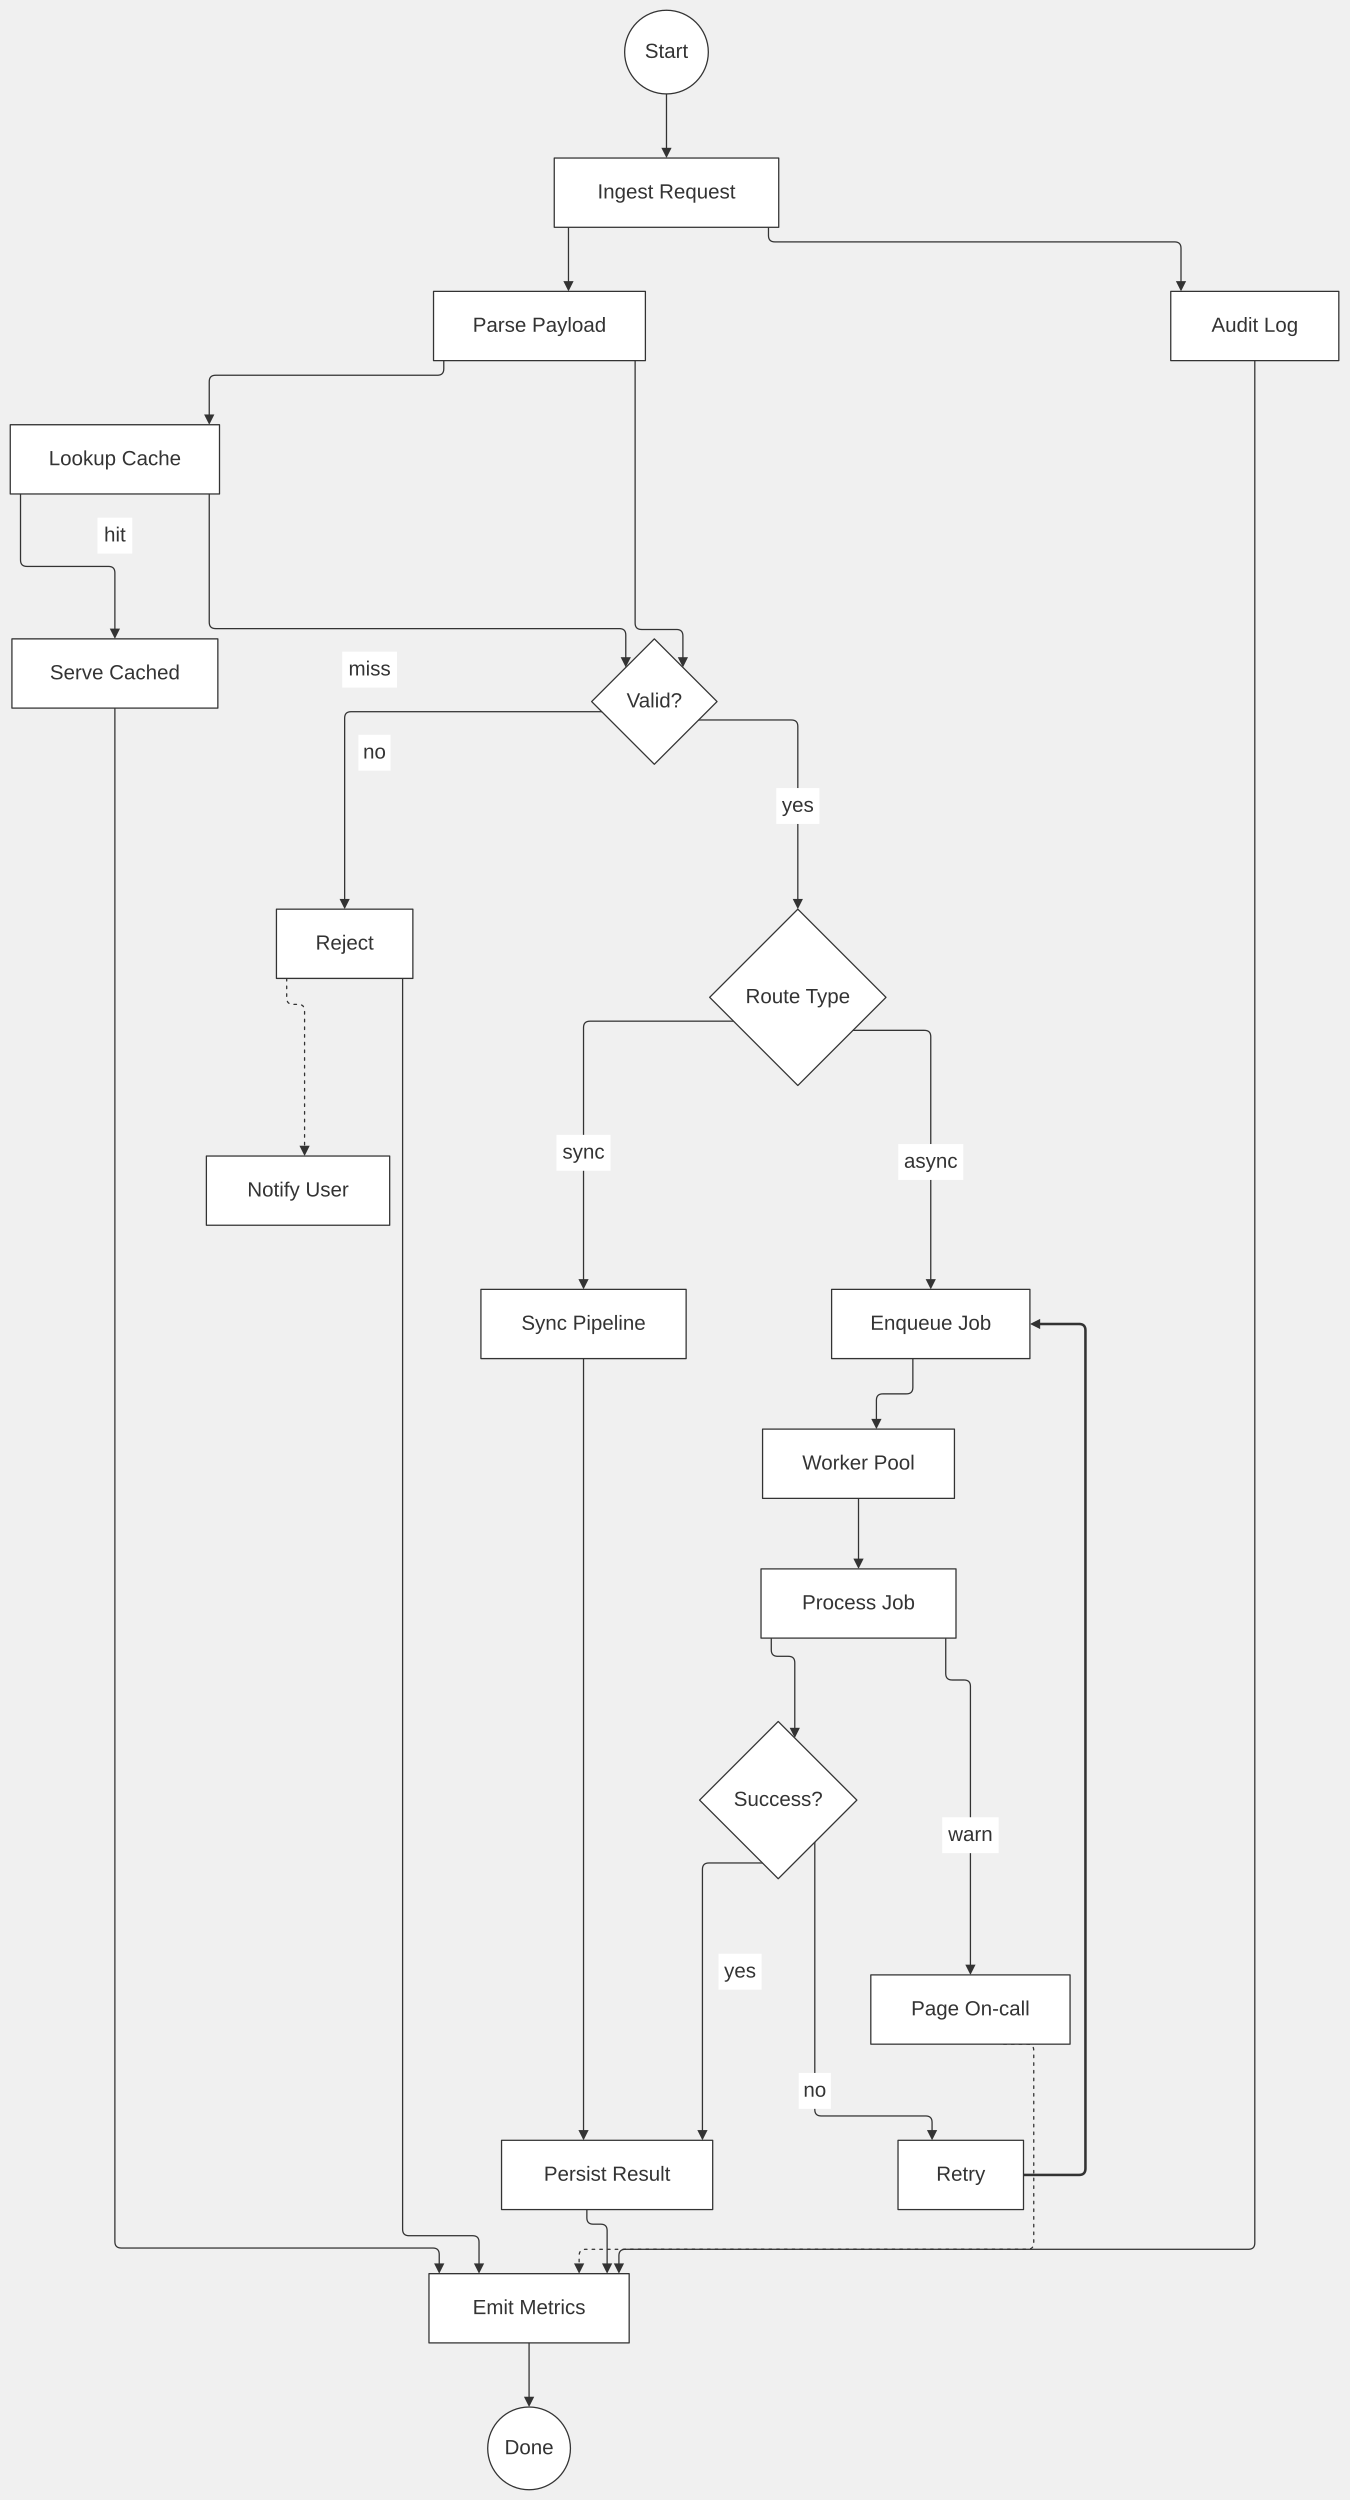
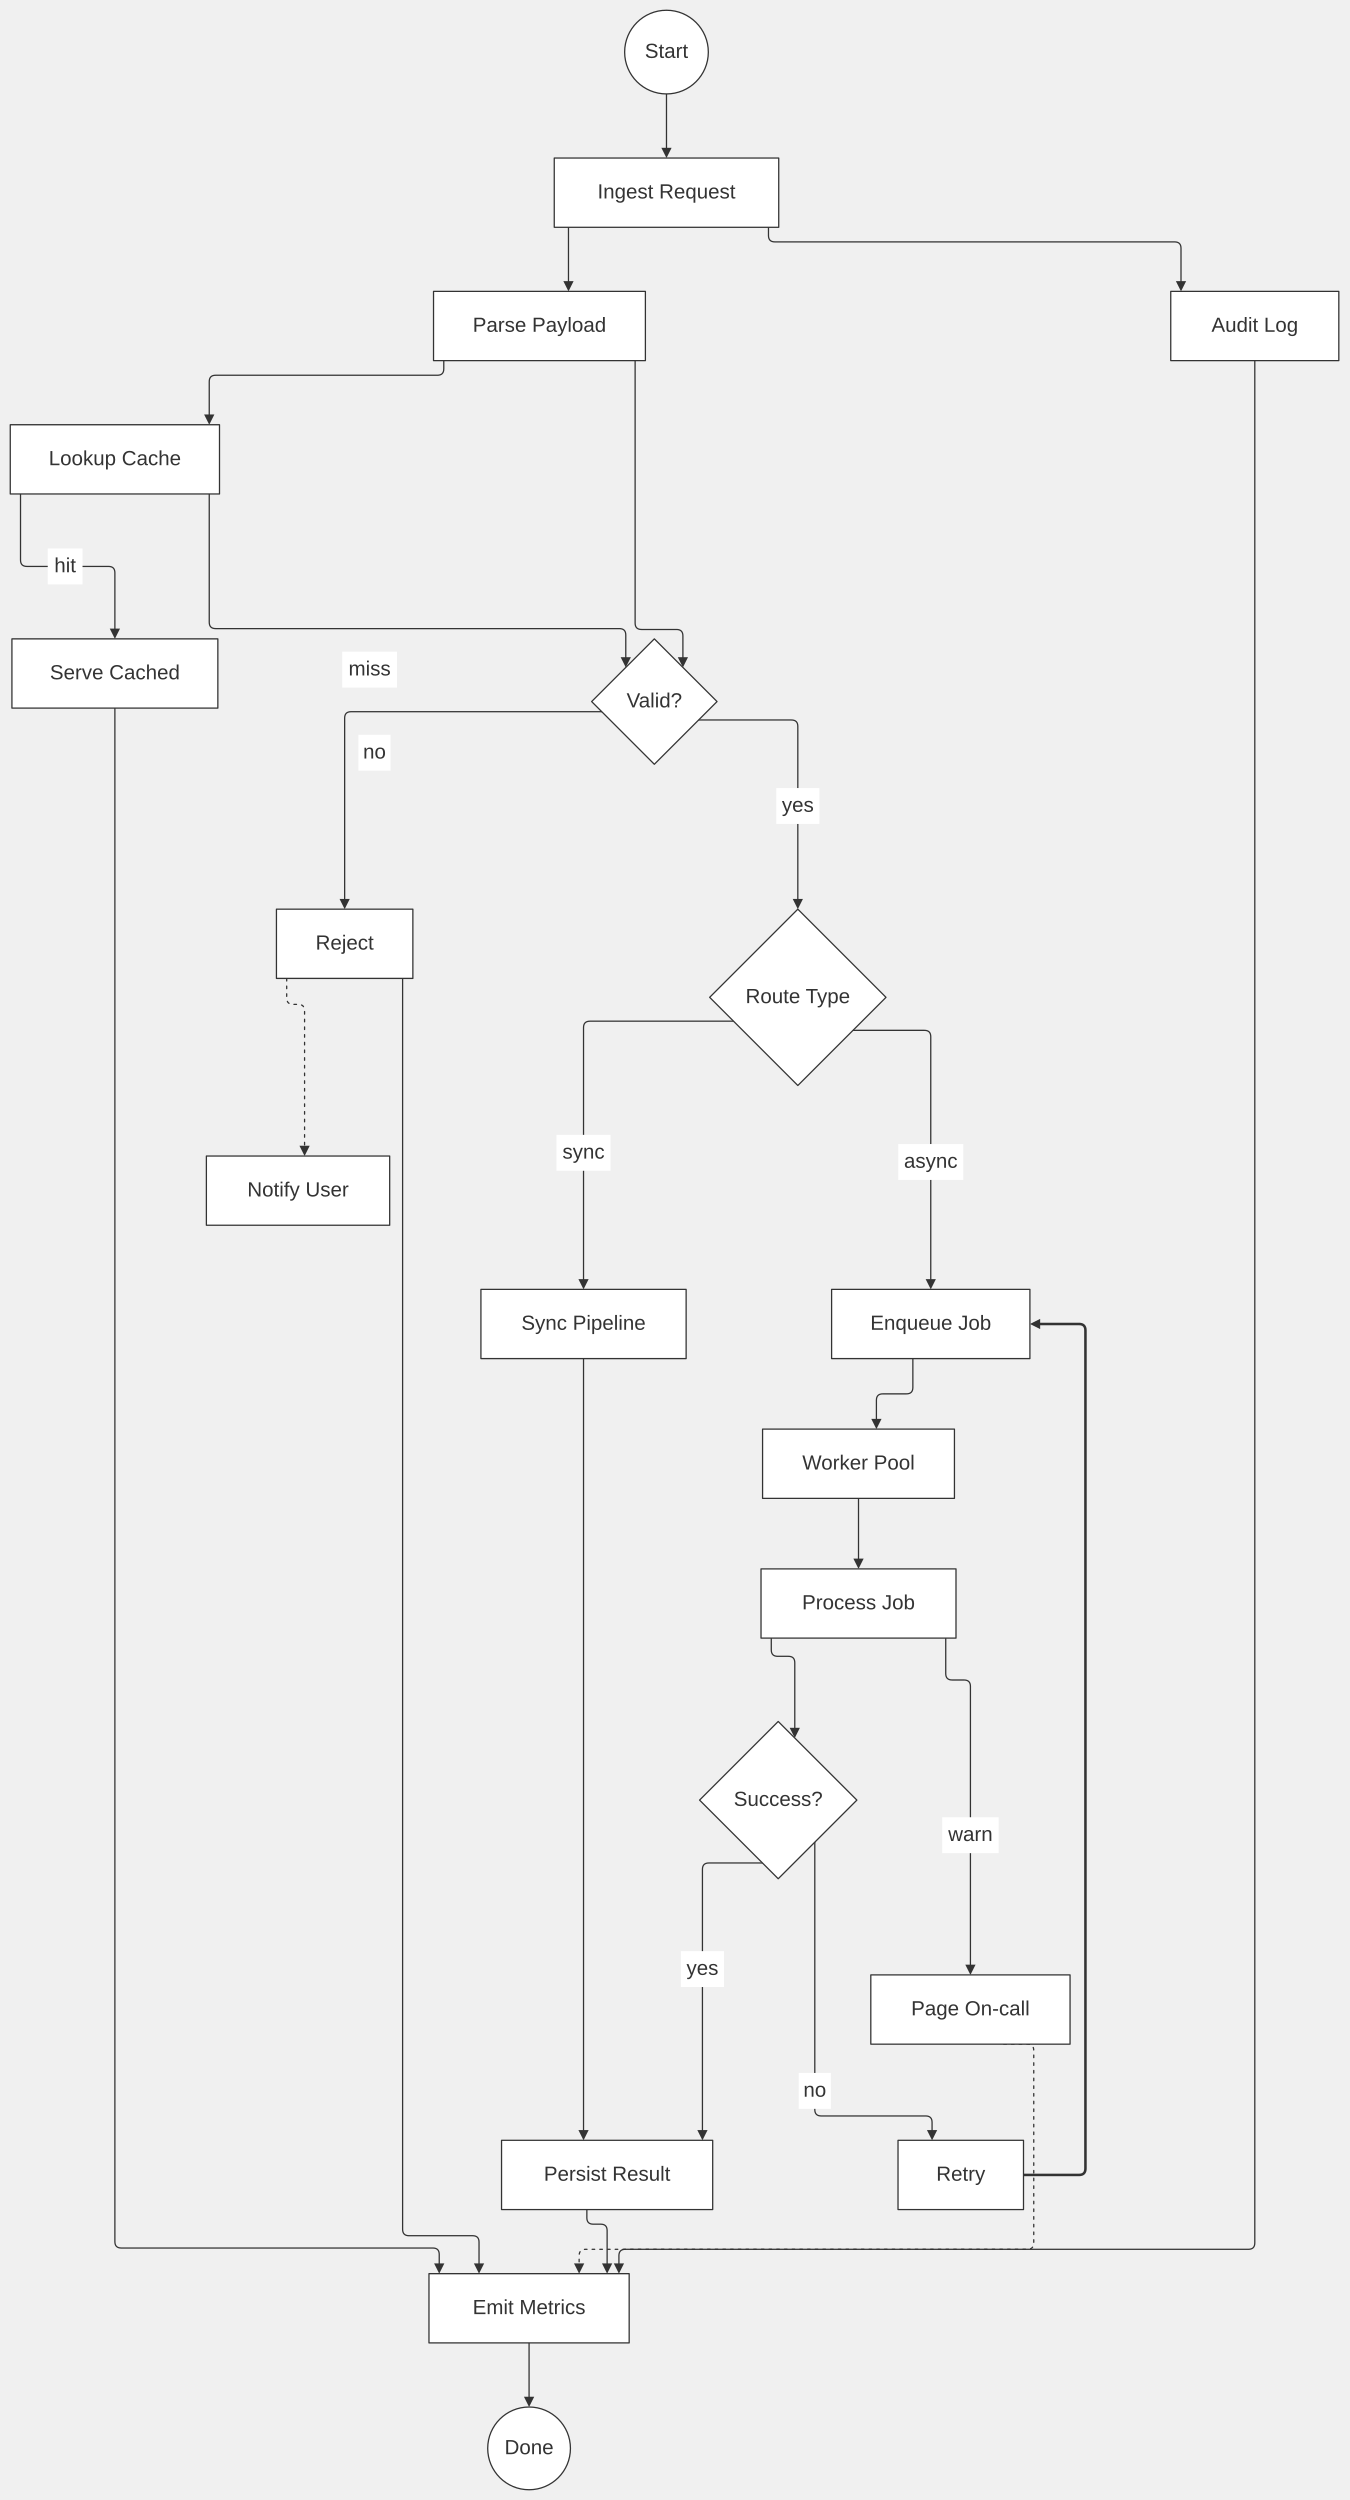
<svg xmlns="http://www.w3.org/2000/svg" width="100%" viewBox="0 0 1052.17 1949.78" style="max-width: 1052.17px; background-color: transparent;" font-family="&quot;trebuchet ms&quot;, verdana, arial, sans-serif" font-size="16.00">
  <defs>
    <marker id="arrowhead" viewBox="0 0 10.00 10.00" refX="5.00" refY="5.00" markerWidth="8.00" markerHeight="8.00" orient="auto-start-reverse" markerUnits="userSpaceOnUse">
      <path d="M 0 0 L 10.00 5.00 L 0 10.00 z" fill="#333" />
    </marker>
  </defs>
  <g transform="translate(0.00,0.00)">
    <g class="edgePaths">
      <path d="M519.80,73.26 L519.80,119.26" stroke="#333" stroke-width="1.00" fill="none" stroke-linecap="round" stroke-linejoin="round" marker-end="url(#arrowhead)" />
      <path d="M443.36,177.26 L443.36,223.26" stroke="#333" stroke-width="1.00" fill="none" stroke-linecap="round" stroke-linejoin="round" marker-end="url(#arrowhead)" />
      <path d="M495.34,281.26 L495.34,485.94 Q495.34,490.94 500.34,490.94 L527.60,490.94 Q532.60,490.94 532.60,495.94 L532.60,516.54" stroke="#333" stroke-width="1.00" fill="none" stroke-linecap="round" stroke-linejoin="round" marker-end="url(#arrowhead)" />
      <path d="M469.33,555.07 L273.80,555.07 Q268.80,555.07 268.80,560.07 L268.80,705.07" stroke="#333" stroke-width="1.00" fill="none" stroke-linecap="round" stroke-linejoin="round" marker-end="url(#arrowhead)" />
      <path d="M223.60,763.07 L223.60,778.32 Q223.60,783.32 228.60,783.32 L232.54,783.32 Q237.54,783.32 237.54,788.32 L237.54,897.59" stroke="#333" stroke-width="1.00" fill="none" stroke-linecap="round" stroke-linejoin="round" stroke-dasharray="2.00,4.00" marker-end="url(#arrowhead)" />
      <path d="M314.00,763.07 L314.00,1738.66 Q314.00,1743.66 319.00,1743.66 L368.60,1743.66 Q373.60,1743.66 373.60,1748.66 L373.60,1769.26" stroke="#333" stroke-width="1.00" fill="none" stroke-linecap="round" stroke-linejoin="round" marker-end="url(#arrowhead)" />
      <path d="M544.86,561.53 L617.23,561.53 Q622.23,561.53 622.23,566.53 L622.23,705.07" stroke="#333" stroke-width="1.00" fill="none" stroke-linecap="round" stroke-linejoin="round" marker-end="url(#arrowhead)" />
      <path d="M572.09,796.44 L460.10,796.44 Q455.10,796.44 455.10,801.44 L455.10,1001.59" stroke="#333" stroke-width="1.00" fill="none" stroke-linecap="round" stroke-linejoin="round" marker-end="url(#arrowhead)" />
      <path d="M665.25,803.57 L720.91,803.57 Q725.91,803.57 725.91,808.57 L725.91,1001.59" stroke="#333" stroke-width="1.00" fill="none" stroke-linecap="round" stroke-linejoin="round" marker-end="url(#arrowhead)" />
      <path d="M711.95,1059.59 L711.95,1082.09 Q711.95,1087.09 706.95,1087.09 L688.52,1087.09 Q683.52,1087.09 683.52,1092.09 L683.52,1110.59" stroke="#333" stroke-width="1.00" fill="none" stroke-linecap="round" stroke-linejoin="round" marker-end="url(#arrowhead)" />
      <path d="M669.56,1168.59 L669.56,1219.59" stroke="#333" stroke-width="1.00" fill="none" stroke-linecap="round" stroke-linejoin="round" marker-end="url(#arrowhead)" />
      <path d="M601.53,1277.59 L601.53,1286.78 Q601.53,1291.78 606.53,1291.78 L614.86,1291.78 Q619.86,1291.78 619.86,1296.78 L619.86,1351.51" stroke="#333" stroke-width="1.00" fill="none" stroke-linecap="round" stroke-linejoin="round" marker-end="url(#arrowhead)" />
      <path d="M635.47,1436.73 L635.47,1645.26 Q635.47,1650.26 640.47,1650.26 L721.93,1650.26 Q726.93,1650.26 726.93,1655.26 L726.93,1665.26" stroke="#333" stroke-width="1.00" fill="none" stroke-linecap="round" stroke-linejoin="round" marker-end="url(#arrowhead)" />
      <path d="M798.24,1696.26 L841.55,1696.26 Q846.55,1696.26 846.55,1691.26 L846.55,1037.59 Q846.55,1032.59 841.55,1032.59 L807.24,1032.59" stroke="#333" stroke-width="2.00" fill="none" stroke-linecap="round" stroke-linejoin="round" marker-end="url(#arrowhead)" />
      <path d="M594.64,1452.96 L552.84,1452.96 Q547.84,1452.96 547.84,1457.96 L547.84,1665.26" stroke="#333" stroke-width="1.00" fill="none" stroke-linecap="round" stroke-linejoin="round" marker-end="url(#arrowhead)" />
      <path d="M455.10,1059.59 L455.10,1665.26" stroke="#333" stroke-width="1.00" fill="none" stroke-linecap="round" stroke-linejoin="round" marker-end="url(#arrowhead)" />
      <path d="M457.70,1723.26 L457.70,1729.66 Q457.70,1734.66 462.70,1734.66 L468.50,1734.66 Q473.50,1734.66 473.50,1739.66 L473.50,1769.26" stroke="#333" stroke-width="1.00" fill="none" stroke-linecap="round" stroke-linejoin="round" marker-end="url(#arrowhead)" />
      <path d="M346.11,281.26 L346.11,287.66 Q346.11,292.66 341.11,292.66 L168.19,292.66 Q163.19,292.66 163.19,297.66 L163.19,327.26" stroke="#333" stroke-width="1.00" fill="none" stroke-linecap="round" stroke-linejoin="round" marker-end="url(#arrowhead)" />
      <path d="M16.00,385.26 L16.00,436.76 Q16.00,441.76 21.00,441.76 L84.60,441.76 Q89.60,441.76 89.60,446.76 L89.60,494.26" stroke="#333" stroke-width="1.00" fill="none" stroke-linecap="round" stroke-linejoin="round" marker-end="url(#arrowhead)" />
      <path d="M89.60,552.26 L89.60,1748.26 Q89.60,1753.26 94.60,1753.26 L337.56,1753.26 Q342.56,1753.26 342.56,1758.26 L342.56,1769.26" stroke="#333" stroke-width="1.00" fill="none" stroke-linecap="round" stroke-linejoin="round" marker-end="url(#arrowhead)" />
      <path d="M163.19,385.26 L163.19,485.26 Q163.19,490.26 168.19,490.26 L483.05,490.26 Q488.05,490.26 488.05,495.26 L488.05,516.54" stroke="#333" stroke-width="1.00" fill="none" stroke-linecap="round" stroke-linejoin="round" marker-end="url(#arrowhead)" />
      <path d="M599.34,177.26 L599.34,183.66 Q599.34,188.66 604.34,188.66 L916.08,188.66 Q921.08,188.66 921.08,193.66 L921.08,223.26" stroke="#333" stroke-width="1.00" fill="none" stroke-linecap="round" stroke-linejoin="round" marker-end="url(#arrowhead)" />
      <path d="M978.63,281.26 L978.63,1749.26 Q978.63,1754.26 973.63,1754.26 L487.70,1754.26 Q482.70,1754.26 482.70,1759.26 L482.70,1769.26" stroke="#333" stroke-width="1.00" fill="none" stroke-linecap="round" stroke-linejoin="round" marker-end="url(#arrowhead)" />
      <path d="M737.59,1277.59 L737.59,1305.25 Q737.59,1310.25 742.59,1310.25 L751.85,1310.25 Q756.85,1310.25 756.85,1315.25 L756.85,1536.26" stroke="#333" stroke-width="1.00" fill="none" stroke-linecap="round" stroke-linejoin="round" marker-end="url(#arrowhead)" />
      <path d="M782.87,1594.26 L801.24,1594.26 Q806.24,1594.26 806.24,1599.26 L806.24,1749.26 Q806.24,1754.26 801.24,1754.26 L456.67,1754.26 Q451.67,1754.26 451.67,1759.26 L451.67,1769.26" stroke="#333" stroke-width="1.00" fill="none" stroke-linecap="round" stroke-linejoin="round" stroke-dasharray="2.00,4.00" marker-end="url(#arrowhead)" />
      <path d="M412.63,1827.26 L412.63,1873.26" stroke="#333" stroke-width="1.00" fill="none" stroke-linecap="round" stroke-linejoin="round" marker-end="url(#arrowhead)" />
    </g>
    <g class="nodes">
      <ellipse cx="412.63" cy="1909.52" rx="32.26" ry="32.26" fill="white" stroke="#333" stroke-width="1.00" stroke-linejoin="round" />
      <text x="412.63" y="1909.52" text-anchor="middle" dominant-baseline="middle" fill="#333">Done</text>
      <rect x="679.15" y="1540.26" width="155.40" height="54.00" fill="white" stroke="#333" stroke-width="1.00" stroke-linejoin="round" />
      <text x="756.85" y="1567.26" text-anchor="middle" dominant-baseline="middle" fill="#333">Page On-call</text>
      <rect x="913.08" y="227.26" width="131.08" height="54.00" fill="white" stroke="#333" stroke-width="1.00" stroke-linejoin="round" />
      <text x="978.63" y="254.26" text-anchor="middle" dominant-baseline="middle" fill="#333">Audit Log</text>
      <rect x="8.00" y="331.26" width="163.19" height="54.00" fill="white" stroke="#333" stroke-width="1.00" stroke-linejoin="round" />
      <text x="89.60" y="358.26" text-anchor="middle" dominant-baseline="middle" fill="#333">Lookup Cache</text>
      <rect x="9.30" y="498.26" width="160.60" height="54.00" fill="white" stroke="#333" stroke-width="1.00" stroke-linejoin="round" />
      <text x="89.60" y="525.26" text-anchor="middle" dominant-baseline="middle" fill="#333">Serve Cached</text>
      <rect x="432.27" y="123.26" width="175.07" height="54.00" fill="white" stroke="#333" stroke-width="1.00" stroke-linejoin="round" />
      <text x="519.80" y="150.26" text-anchor="middle" dominant-baseline="middle" fill="#333">Ingest Request</text>
      <rect x="334.56" y="1773.26" width="156.14" height="54.00" fill="white" stroke="#333" stroke-width="1.00" stroke-linejoin="round" />
      <text x="412.63" y="1800.26" text-anchor="middle" dominant-baseline="middle" fill="#333">Emit Metrics</text>
      <rect x="160.96" y="901.59" width="142.96" height="54.00" fill="white" stroke="#333" stroke-width="1.00" stroke-linejoin="round" />
      <text x="232.44" y="928.59" text-anchor="middle" dominant-baseline="middle" fill="#333">Notify User</text>
      <rect x="338.11" y="227.26" width="165.24" height="54.00" fill="white" stroke="#333" stroke-width="1.00" stroke-linejoin="round" />
      <text x="420.72" y="254.26" text-anchor="middle" dominant-baseline="middle" fill="#333">Parse Payload</text>
      <rect x="391.16" y="1669.26" width="164.68" height="54.00" fill="white" stroke="#333" stroke-width="1.00" stroke-linejoin="round" />
      <text x="473.50" y="1696.26" text-anchor="middle" dominant-baseline="middle" fill="#333">Persist Result</text>
      <rect x="593.53" y="1223.59" width="152.06" height="54.00" fill="white" stroke="#333" stroke-width="1.00" stroke-linejoin="round" />
      <text x="669.56" y="1250.59" text-anchor="middle" dominant-baseline="middle" fill="#333">Process Job</text>
      <rect x="648.58" y="1005.59" width="154.66" height="54.00" fill="white" stroke="#333" stroke-width="1.00" stroke-linejoin="round" />
      <text x="725.91" y="1032.59" text-anchor="middle" dominant-baseline="middle" fill="#333">Enqueue Job</text>
      <rect x="215.60" y="709.07" width="106.40" height="54.00" fill="white" stroke="#333" stroke-width="1.00" stroke-linejoin="round" />
      <text x="268.80" y="736.07" text-anchor="middle" dominant-baseline="middle" fill="#333">Reject</text>
      <rect x="700.38" y="1669.26" width="97.86" height="54.00" fill="white" stroke="#333" stroke-width="1.00" stroke-linejoin="round" />
      <text x="749.31" y="1696.26" text-anchor="middle" dominant-baseline="middle" fill="#333">Retry</text>
      <polygon points="622.23,709.07 690.99,777.83 622.23,846.59 553.47,777.83" fill="white" stroke="#333" stroke-width="1.00" stroke-linejoin="round" />
      <text x="622.23" y="777.83" text-anchor="middle" dominant-baseline="middle" fill="#333">Route Type</text>
      <ellipse cx="519.80" cy="40.63" rx="32.63" ry="32.63" fill="white" stroke="#333" stroke-width="1.00" stroke-linejoin="round" />
      <text x="519.80" y="40.63" text-anchor="middle" dominant-baseline="middle" fill="#333">Start</text>
      <polygon points="606.94,1342.59 668.28,1403.92 606.94,1465.26 545.60,1403.92" fill="white" stroke="#333" stroke-width="1.00" stroke-linejoin="round" />
      <text x="606.94" y="1403.92" text-anchor="middle" dominant-baseline="middle" fill="#333">Success?</text>
      <rect x="375.08" y="1005.59" width="160.04" height="54.00" fill="white" stroke="#333" stroke-width="1.00" stroke-linejoin="round" />
      <text x="455.10" y="1032.59" text-anchor="middle" dominant-baseline="middle" fill="#333">Sync Pipeline</text>
      <polygon points="510.32,498.26 559.22,547.16 510.32,596.07 461.42,547.16" fill="white" stroke="#333" stroke-width="1.00" stroke-linejoin="round" />
      <text x="510.32" y="547.16" text-anchor="middle" dominant-baseline="middle" fill="#333">Valid?</text>
      <rect x="594.74" y="1114.59" width="149.64" height="54.00" fill="white" stroke="#333" stroke-width="1.00" stroke-linejoin="round" />
      <text x="669.56" y="1141.59" text-anchor="middle" dominant-baseline="middle" fill="#333">Worker Pool</text>
    </g>
    <g class="edgeLabels">
      <rect x="279.52" y="573.07" width="25.08" height="28.00" fill="white" />
      <text x="292.06" y="587.07" text-anchor="middle" dominant-baseline="middle" fill="#333">no</text>
      <rect x="605.43" y="614.61" width="33.61" height="28.00" fill="white" />
      <text x="622.23" y="628.61" text-anchor="middle" dominant-baseline="middle" fill="#333">yes</text>
      <rect x="434.02" y="885.09" width="42.15" height="28.00" fill="white" />
      <text x="455.10" y="899.09" text-anchor="middle" dominant-baseline="middle" fill="#333">sync</text>
      <rect x="700.56" y="892.25" width="50.69" height="28.00" fill="white" />
      <text x="725.91" y="906.25" text-anchor="middle" dominant-baseline="middle" fill="#333">async</text>
      <rect x="622.93" y="1616.72" width="25.08" height="28.00" fill="white" />
      <text x="635.47" y="1630.72" text-anchor="middle" dominant-baseline="middle" fill="#333">no</text>
-       <rect x="560.37" y="1523.76" width="33.61" height="28.00" fill="white" />
-       <text x="577.17" y="1537.76" text-anchor="middle" dominant-baseline="middle" fill="#333">yes</text>
-       <rect x="76.04" y="403.76" width="27.12" height="28.00" fill="white" />
-       <text x="89.60" y="417.76" text-anchor="middle" dominant-baseline="middle" fill="#333">hit</text>
+       <rect x="531.03" y="1521.71" width="33.61" height="28.00" fill="white" />
+       <text x="547.84" y="1535.71" text-anchor="middle" dominant-baseline="middle" fill="#333">yes</text>
+       <rect x="37.24" y="427.76" width="27.12" height="28.00" fill="white" />
+       <text x="50.80" y="441.76" text-anchor="middle" dominant-baseline="middle" fill="#333">hit</text>
      <rect x="266.90" y="508.26" width="42.71" height="28.00" fill="white" />
      <text x="288.26" y="522.26" text-anchor="middle" dominant-baseline="middle" fill="#333">miss</text>
      <rect x="734.84" y="1417.29" width="44.01" height="28.00" fill="white" />
      <text x="756.85" y="1431.29" text-anchor="middle" dominant-baseline="middle" fill="#333">warn</text>
    </g>
  </g>
</svg>
